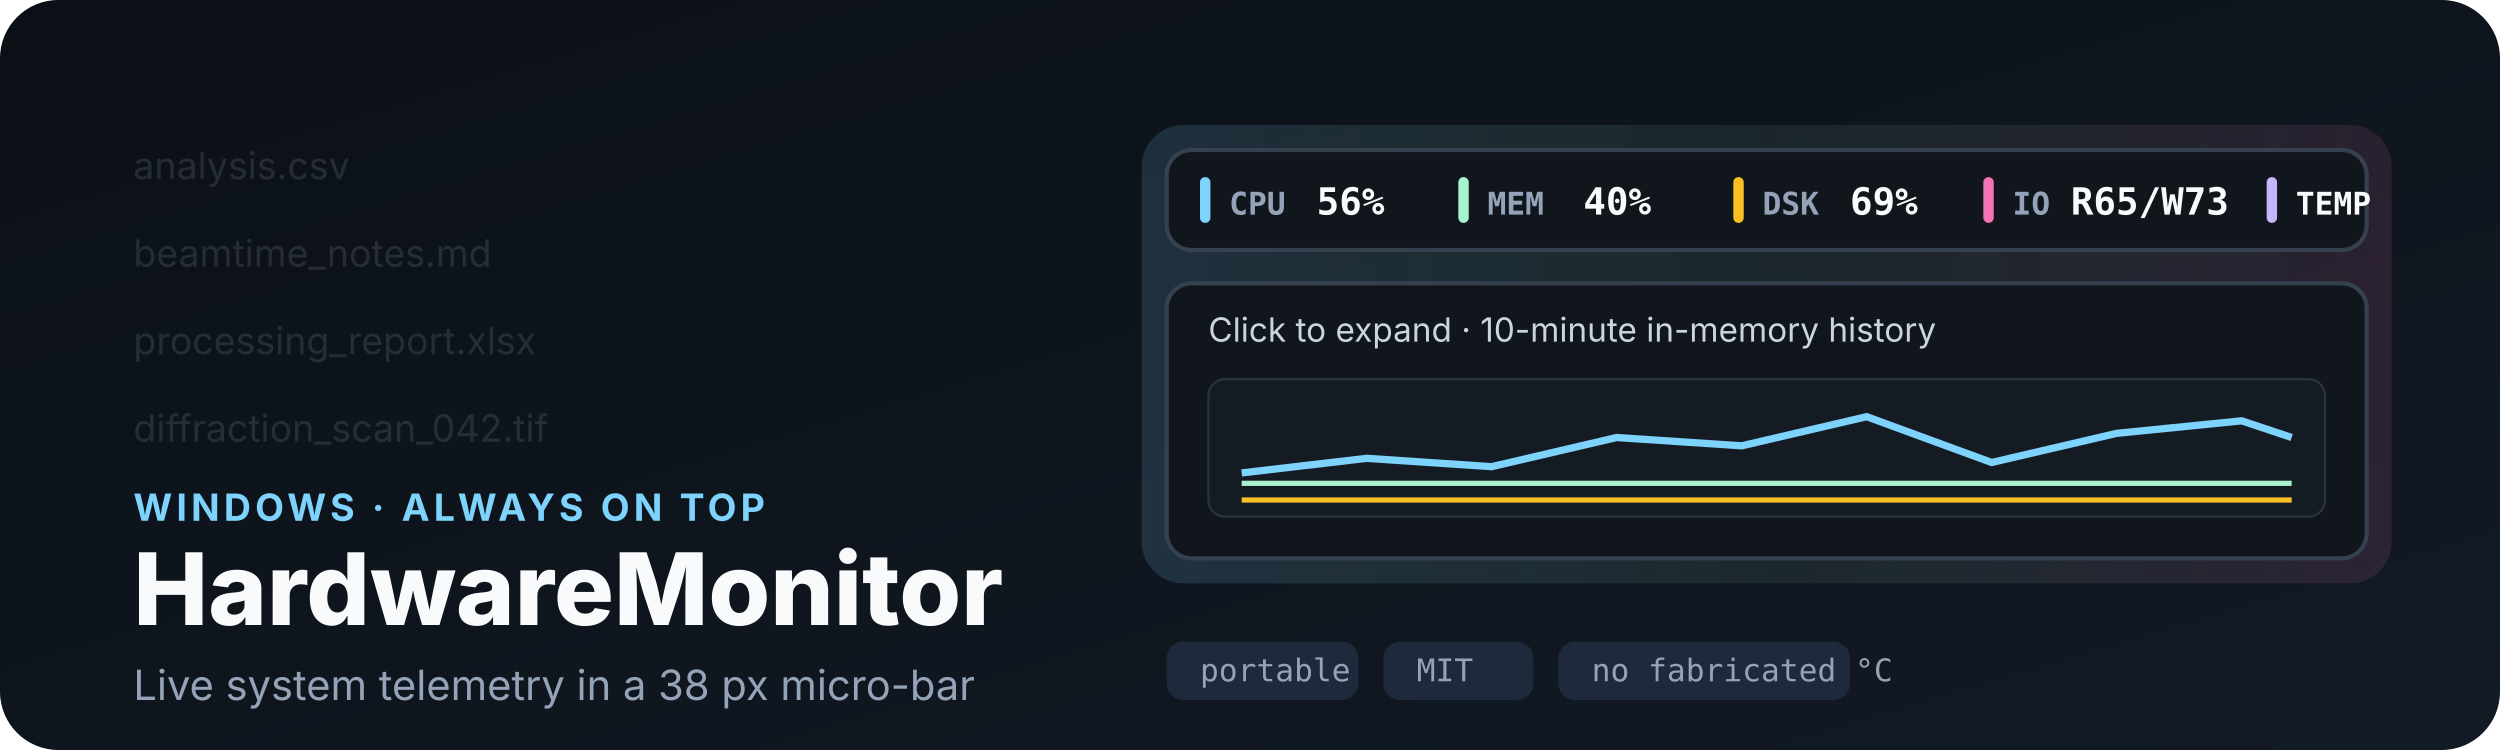
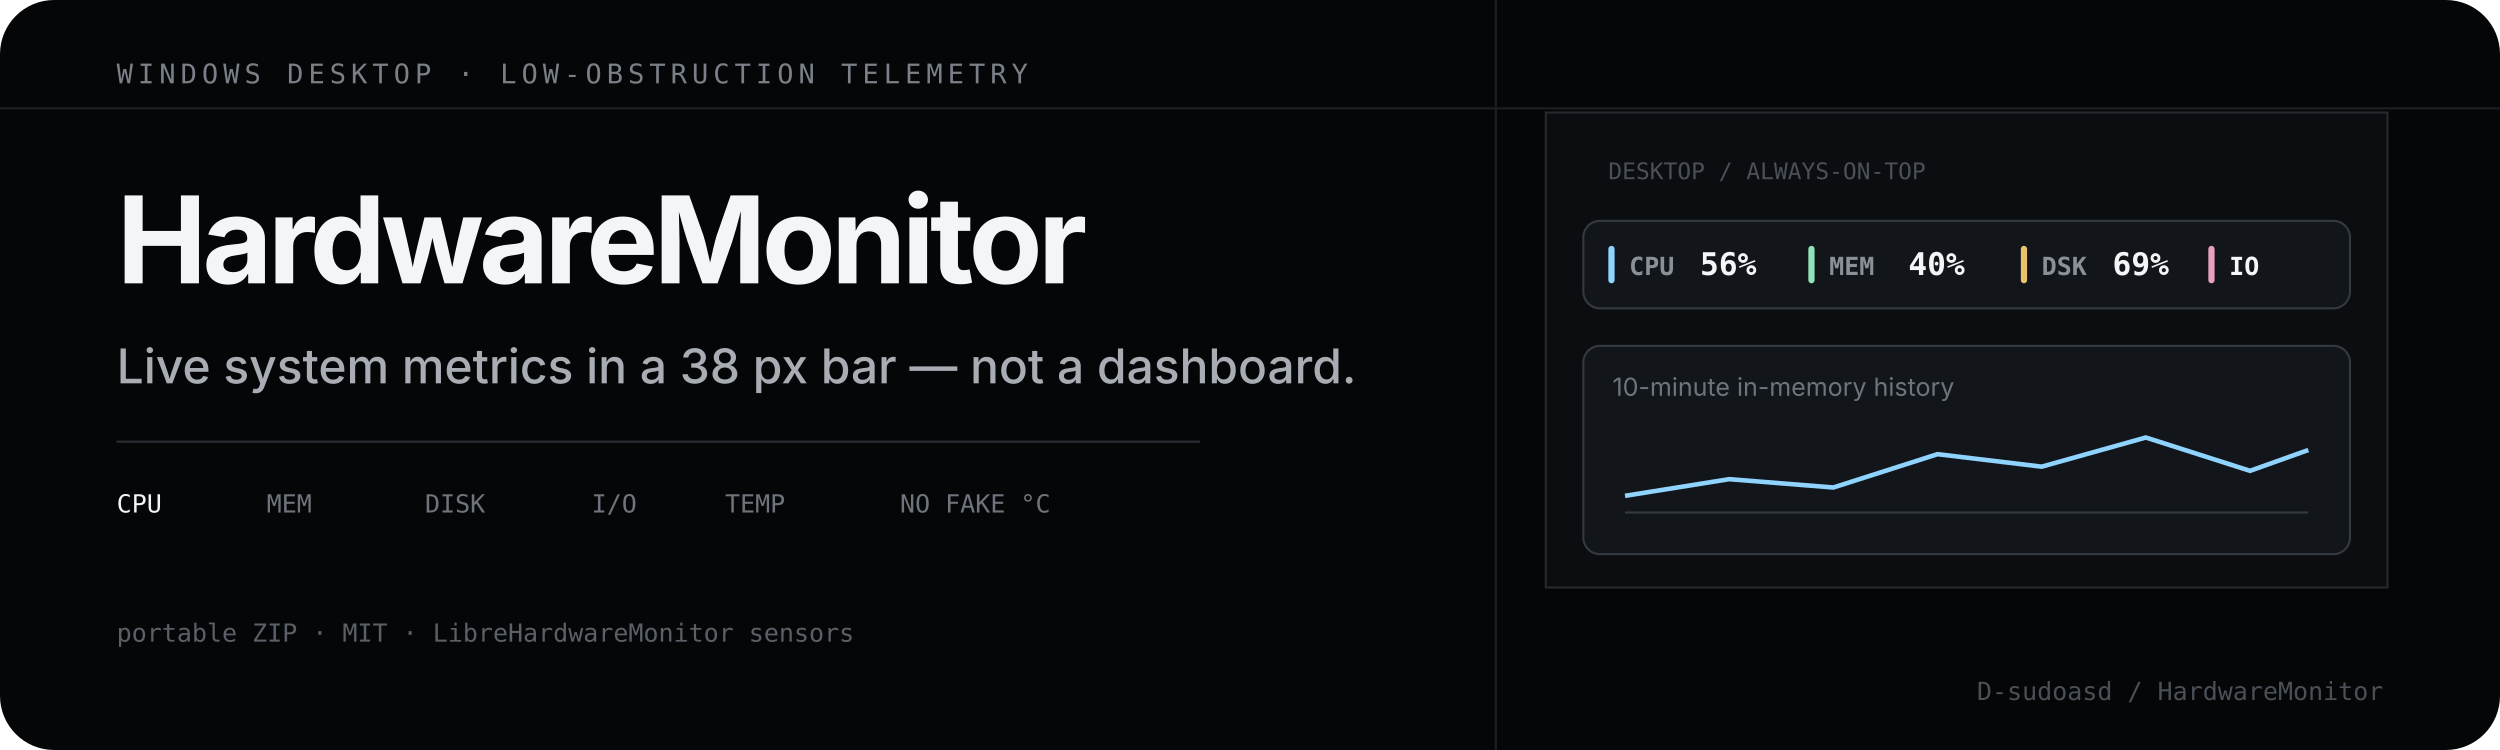
<svg xmlns="http://www.w3.org/2000/svg" width="1200" height="360" viewBox="0 0 1200 360" role="img" aria-labelledby="title desc">
-   <defs>
-     <linearGradient id="bg" x1="0" y1="0" x2="1" y2="1">
-       <stop offset="0%" stop-color="#0b1016" />
-       <stop offset="100%" stop-color="#121a24" />
-     </linearGradient>
-     <linearGradient id="barGlow" x1="0" y1="0" x2="1" y2="0">
-       <stop offset="0%" stop-color="#7dd3fc" stop-opacity="0.15" />
-       <stop offset="50%" stop-color="#a7f3d0" stop-opacity="0.08" />
-       <stop offset="100%" stop-color="#f472b6" stop-opacity="0.12" />
-     </linearGradient>
-   </defs>
-   <rect width="1200" height="360" rx="28" fill="url(#bg)" />
-   <g opacity="0.18" fill="#94a3b8" font-family="-apple-system, BlinkMacSystemFont, Segoe UI, sans-serif" font-size="18">
-     <text x="64" y="86">analysis.csv</text>
-     <text x="64" y="128">beamtime_notes.md</text>
-     <text x="64" y="170">processing_report.xlsx</text>
-     <text x="64" y="212">diffraction_scan_042.tif</text>
+   <rect width="1200" height="360" rx="26" fill="#050607" />
+   <path d="M0 52H1200M718 0V360" stroke="#1C1F24" />
+   <g transform="translate(56 40)" font-family="-apple-system,BlinkMacSystemFont,'Segoe UI',sans-serif">
+     <text fill="#7A8088" font-family="ui-monospace,SFMono-Regular,Menlo,monospace" font-size="13" letter-spacing="2.4">WINDOWS DESKTOP · LOW-OBSTRUCTION TELEMETRY</text>
+     <text y="96" fill="#F4F5F6" font-size="58" font-weight="750" letter-spacing="-2.2">HardwareMonitor</text>
+     <text y="144" fill="#A8ADB4" font-size="23" font-weight="450">Live system metrics in a 38 px bar — not a dashboard.</text>
+     <path d="M0 172H520" stroke="#2A2E34" />
+     <g transform="translate(0 206)" font-family="ui-monospace,SFMono-Regular,Menlo,monospace" font-size="12">
+       <text fill="#F4F5F6">CPU</text>
+       <text x="72" fill="#6E747C">MEM</text>
+       <text x="148" fill="#6E747C">DISK</text>
+       <text x="228" fill="#6E747C">I/O</text>
+       <text x="292" fill="#6E747C">TEMP</text>
+       <text x="376" fill="#6E747C">NO FAKE °C</text>
+     </g>
+     <text y="268" fill="#5A6068" font-family="ui-monospace,SFMono-Regular,Menlo,monospace" font-size="12">portable ZIP · MIT · LibreHardwareMonitor sensors</text>
  </g>
-   <g font-family="-apple-system, BlinkMacSystemFont, Segoe UI, sans-serif">
-     <text x="64" y="250" fill="#7dd3fc" font-size="18" font-weight="700" letter-spacing="2">WINDOWS · ALWAYS ON TOP</text>
-     <text x="64" y="300" fill="#f8fafc" font-size="48" font-weight="800">HardwareMonitor</text>
-     <text x="64" y="336" fill="#94a3b8" font-size="20">Live system telemetry in a 38 px micro-bar</text>
+   <g transform="translate(760 78)">
+     <rect x="-18" y="-24" width="404" height="228" fill="#0B0D10" stroke="#262A30" />
+     <text x="12" y="8" fill="#4A5058" font-family="ui-monospace,SFMono-Regular,Menlo,monospace" font-size="11">DESKTOP / ALWAYS-ON-TOP</text>
+     <rect y="28" width="368" height="42" rx="8" fill="#12151A" stroke="#343A42" />
+     <rect x="12" y="40" width="3" height="18" rx="1.5" fill="#8FD3FF" />
+     <text x="22" y="54" fill="#8A9098" font-family="ui-monospace,SFMono-Regular,Menlo,monospace" font-size="12" font-weight="700">CPU</text>
+     <text x="56" y="54" fill="#F4F5F6" font-family="ui-monospace,SFMono-Regular,Menlo,monospace" font-size="15" font-weight="750">56%</text>
+     <rect x="108" y="40" width="3" height="18" rx="1.5" fill="#8FE3B8" />
+     <text x="118" y="54" fill="#8A9098" font-family="ui-monospace,SFMono-Regular,Menlo,monospace" font-size="12" font-weight="700">MEM</text>
+     <text x="156" y="54" fill="#F4F5F6" font-family="ui-monospace,SFMono-Regular,Menlo,monospace" font-size="15" font-weight="750">40%</text>
+     <rect x="210" y="40" width="3" height="18" rx="1.5" fill="#E8C36A" />
+     <text x="220" y="54" fill="#8A9098" font-family="ui-monospace,SFMono-Regular,Menlo,monospace" font-size="12" font-weight="700">DSK</text>
+     <text x="254" y="54" fill="#F4F5F6" font-family="ui-monospace,SFMono-Regular,Menlo,monospace" font-size="15" font-weight="750">69%</text>
+     <rect x="300" y="40" width="3" height="18" rx="1.5" fill="#E8A0C0" />
+     <text x="310" y="54" fill="#F4F5F6" font-family="ui-monospace,SFMono-Regular,Menlo,monospace" font-size="12" font-weight="700">IO</text>
+     <rect y="88" width="368" height="100" rx="8" fill="#12151A" stroke="#343A42" />
+     <text x="14" y="112" fill="#6E747C" font-family="-apple-system,BlinkMacSystemFont,'Segoe UI',sans-serif" font-size="12">10-minute in-memory history</text>
+     <polyline points="20,160 70,152 120,156 170,140 220,146 270,132 320,148 348,138" fill="none" stroke="#8FD3FF" stroke-width="2.2" />
+     <polyline points="20,168 348,168" fill="none" stroke="#343A42" stroke-width="1" />
  </g>
-   <g transform="translate(560 72)">
-     <rect x="-12" y="-12" width="600" height="220" rx="20" fill="url(#barGlow)" />
-     <rect x="0" y="0" width="576" height="48" rx="12" fill="#11161d" stroke="#364150" stroke-width="2" />
-     <rect x="16" y="13" width="5" height="22" rx="2.5" fill="#7dd3fc" />
-     <text x="30" y="31" fill="#94a3b8" font-family="ui-monospace, SFMono-Regular, Menlo, monospace" font-size="15" font-weight="700">CPU</text>
-     <text x="72" y="31" fill="#f8fafc" font-family="ui-monospace, SFMono-Regular, Menlo, monospace" font-size="18" font-weight="800">56%</text>
-     <rect x="140" y="13" width="5" height="22" rx="2.5" fill="#a7f3d0" />
-     <text x="154" y="31" fill="#94a3b8" font-family="ui-monospace, SFMono-Regular, Menlo, monospace" font-size="15" font-weight="700">MEM</text>
-     <text x="200" y="31" fill="#f8fafc" font-family="ui-monospace, SFMono-Regular, Menlo, monospace" font-size="18" font-weight="800">40%</text>
-     <rect x="272" y="13" width="5" height="22" rx="2.5" fill="#fbbf24" />
-     <text x="286" y="31" fill="#94a3b8" font-family="ui-monospace, SFMono-Regular, Menlo, monospace" font-size="15" font-weight="700">DSK</text>
-     <text x="328" y="31" fill="#f8fafc" font-family="ui-monospace, SFMono-Regular, Menlo, monospace" font-size="18" font-weight="800">69%</text>
-     <rect x="392" y="13" width="5" height="22" rx="2.5" fill="#f472b6" />
-     <text x="406" y="31" fill="#94a3b8" font-family="ui-monospace, SFMono-Regular, Menlo, monospace" font-size="15" font-weight="700">IO</text>
-     <text x="434" y="31" fill="#f8fafc" font-family="ui-monospace, SFMono-Regular, Menlo, monospace" font-size="18" font-weight="800">R65/W73</text>
-     <rect x="528" y="13" width="5" height="22" rx="2.5" fill="#c4b5fd" />
-     <text x="542" y="31" fill="#f8fafc" font-family="ui-monospace, SFMono-Regular, Menlo, monospace" font-size="15" font-weight="700">TEMP</text>
-     <rect x="0" y="64" width="576" height="132" rx="12" fill="#11161d" stroke="#364150" stroke-width="2" />
-     <text x="20" y="92" fill="#cbd5e1" font-family="-apple-system, BlinkMacSystemFont, Segoe UI, sans-serif" font-size="16">Click to expand · 10-minute in-memory history</text>
-     <rect x="20" y="110" width="536" height="66" rx="8" fill="#151b23" stroke="#2a3441" />
-     <polyline points="36,155 96,148 156,152 216,138 276,142 336,128 396,150 456,136 516,130 540,138" fill="none" stroke="#7dd3fc" stroke-width="3.5" />
-     <polyline points="36,160 540,160" fill="none" stroke="#a7f3d0" stroke-width="2.5" />
-     <polyline points="36,168 540,168" fill="none" stroke="#fbbf24" stroke-width="2.5" />
-   </g>
-   <g font-family="ui-monospace, SFMono-Regular, Menlo, monospace" font-size="15">
-     <rect x="560" y="308" width="92" height="28" rx="8" fill="#1e293b" />
-     <text x="576" y="327" fill="#94a3b8">portable</text>
-     <rect x="664" y="308" width="72" height="28" rx="8" fill="#1e293b" />
-     <text x="680" y="327" fill="#94a3b8">MIT</text>
-     <rect x="748" y="308" width="140" height="28" rx="8" fill="#1e293b" />
-     <text x="764" y="327" fill="#94a3b8">no fabricated °C</text>
-   </g>
+   <text x="1144" y="336" text-anchor="end" fill="#4A5058" font-family="ui-monospace,SFMono-Regular,Menlo,monospace" font-size="12">D-sudoasd / HardwareMonitor</text>
</svg>
